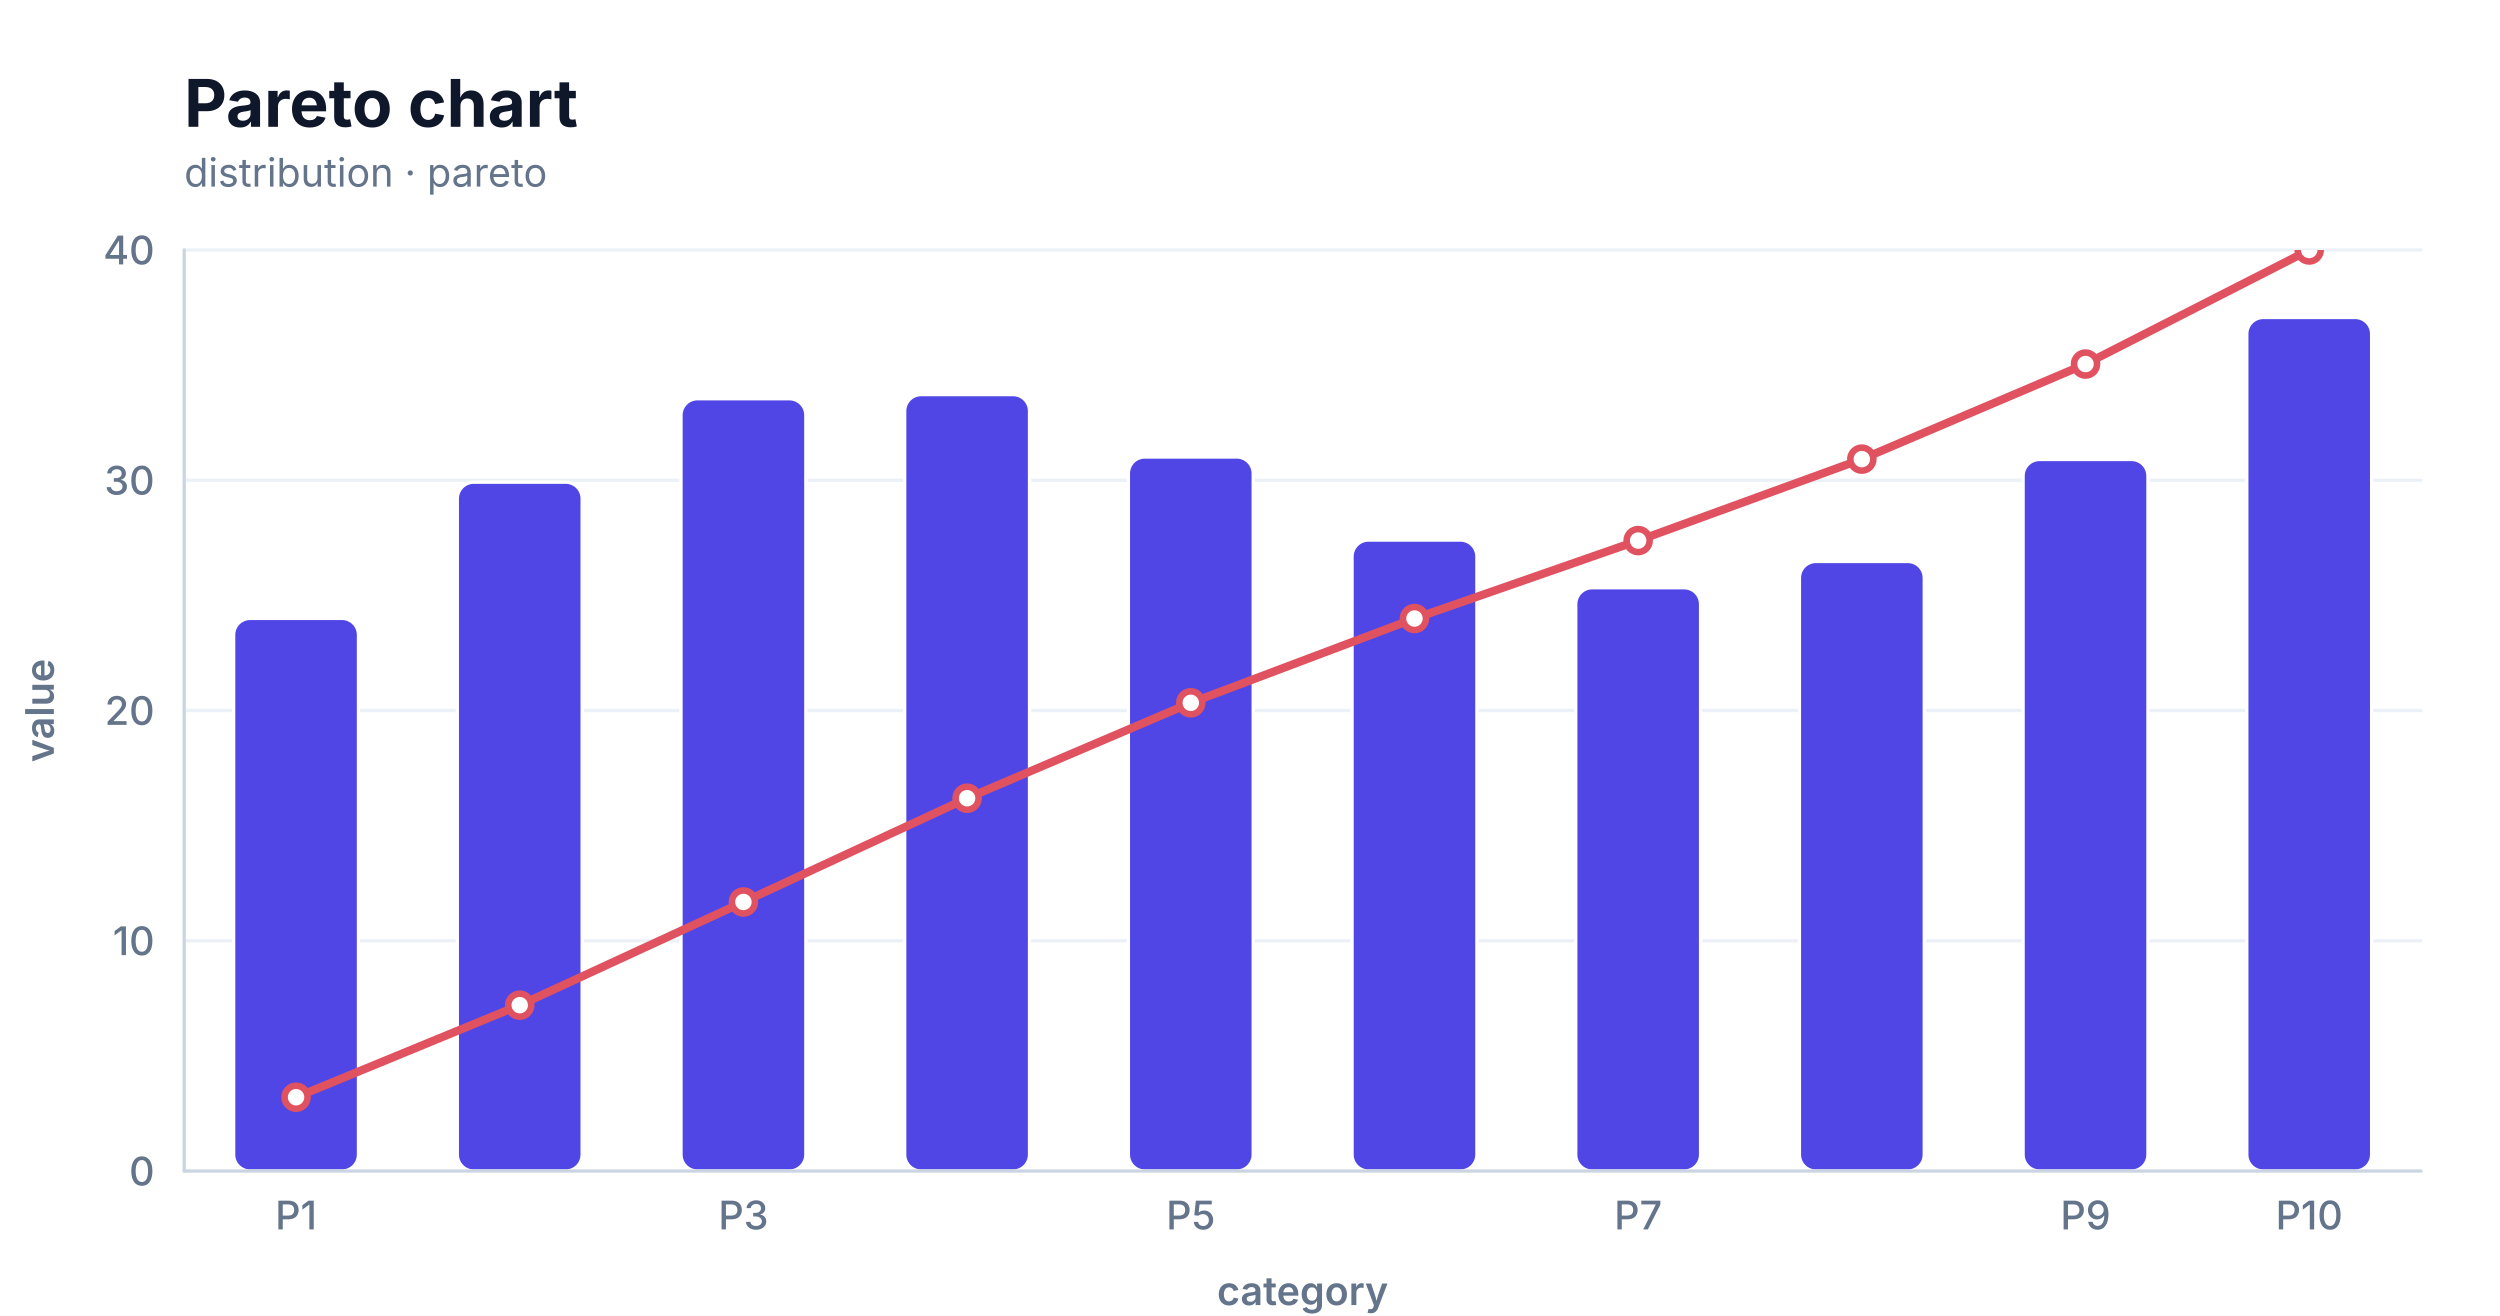
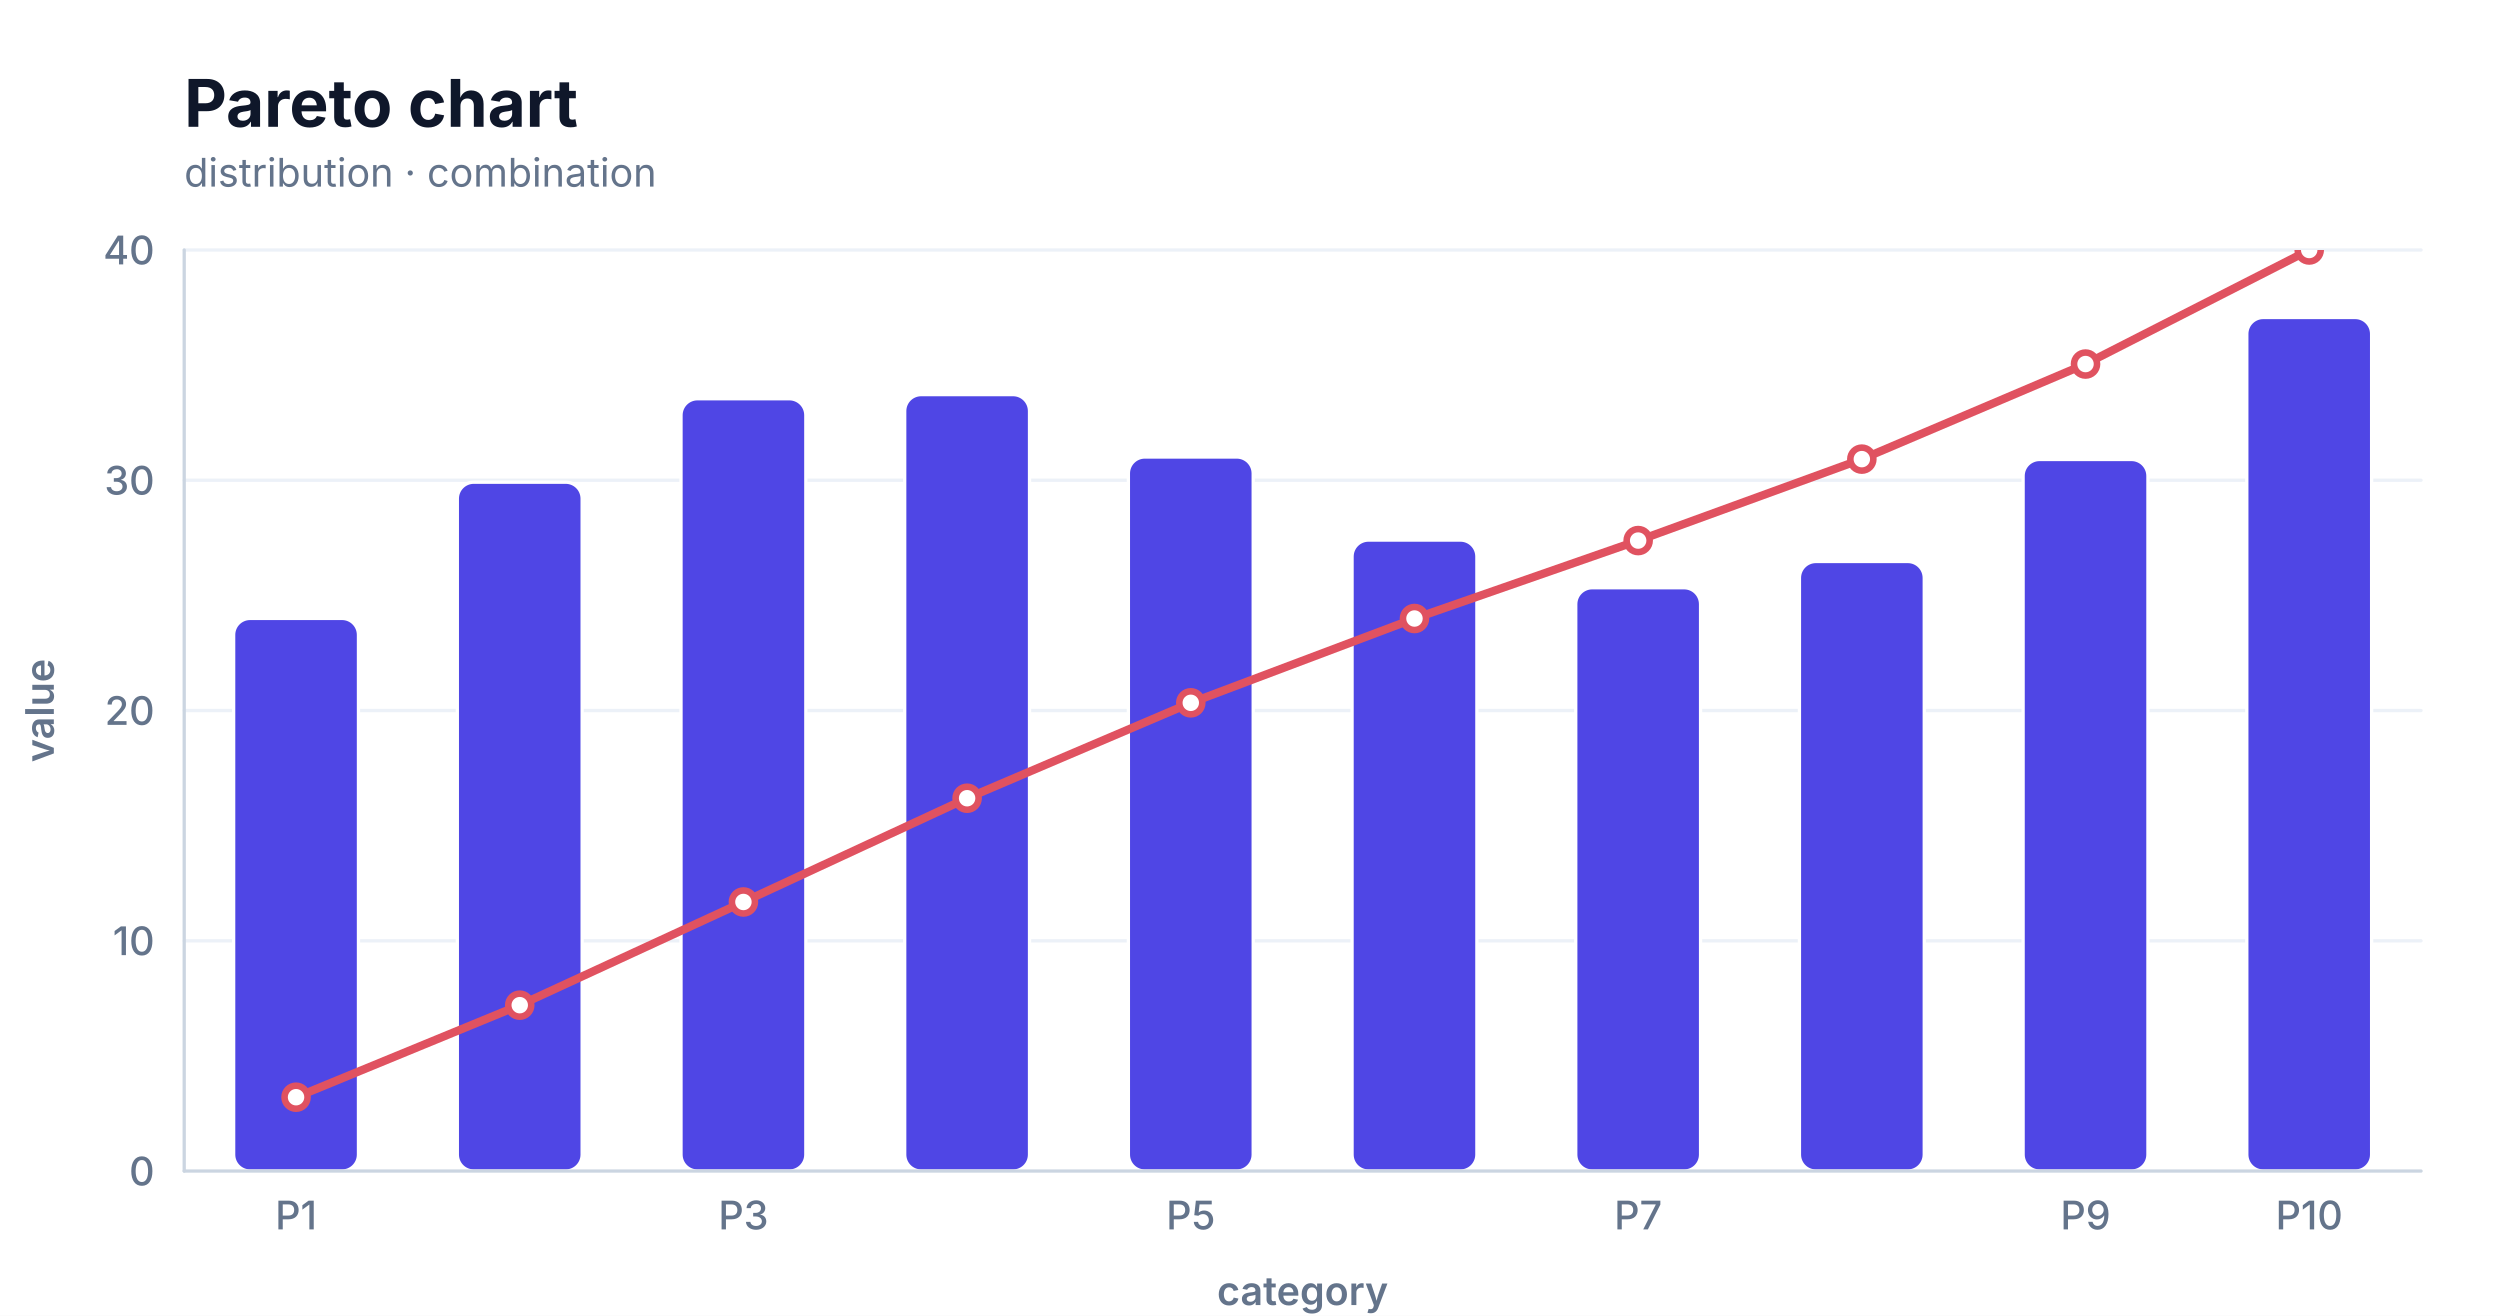
<svg xmlns="http://www.w3.org/2000/svg" width="760" height="400" viewBox="0 0 760 400" role="img" aria-labelledby="title description">
  <defs>
    <clipPath id="clip-1">
      <rect x="56" y="76" width="680" height="280" />
    </clipPath>
  </defs>
  <rect width="100%" height="100%" fill="#ffffff" />
  <g data-scene-node="scene:root">
    <line data-scene-node="axis-y:grid:1" opacity="0.82" x1="56" y1="286" x2="736" y2="286" fill="none" stroke="#e8eef6" stroke-width="1" stroke-linecap="round" />
    <line data-scene-node="axis-y:grid:2" opacity="0.82" x1="56" y1="216" x2="736" y2="216" fill="none" stroke="#e8eef6" stroke-width="1" stroke-linecap="round" />
    <line data-scene-node="axis-y:grid:3" opacity="0.82" x1="56" y1="146" x2="736" y2="146" fill="none" stroke="#e8eef6" stroke-width="1" stroke-linecap="round" />
    <line data-scene-node="axis-y:grid:4" opacity="0.82" x1="56" y1="76" x2="736" y2="76" fill="none" stroke="#e8eef6" stroke-width="1" stroke-linecap="round" />
    <g data-scene-node="layer-0:group" clip-path="url(#clip-1)">
      <rect data-scene-node="layer-0:pareto-bar:0" x="71.028" y="188" width="37.944" height="168" rx="5" fill="#4f46e5" stroke="#ffffff" stroke-width="1" />
      <rect data-scene-node="layer-0:pareto-bar:1" x="139.028" y="146.59" width="37.944" height="209.41" rx="5" fill="#4f46e5" stroke="#ffffff" stroke-width="1" />
      <rect data-scene-node="layer-0:pareto-bar:2" x="207.028" y="121.219" width="37.944" height="234.781" rx="5" fill="#4f46e5" stroke="#ffffff" stroke-width="1" />
      <rect data-scene-node="layer-0:pareto-bar:3" x="275.028" y="119.962" width="37.944" height="236.038" rx="5" fill="#4f46e5" stroke="#ffffff" stroke-width="1" />
      <rect data-scene-node="layer-0:pareto-bar:4" x="343.028" y="138.928" width="37.944" height="217.072" rx="5" fill="#4f46e5" stroke="#ffffff" stroke-width="1" />
      <rect data-scene-node="layer-0:pareto-bar:5" x="411.028" y="164.184" width="37.944" height="191.816" rx="5" fill="#4f46e5" stroke="#ffffff" stroke-width="1" />
      <rect data-scene-node="layer-0:pareto-bar:6" x="479.028" y="178.676" width="37.944" height="177.324" rx="5" fill="#4f46e5" stroke="#ffffff" stroke-width="1" />
      <rect data-scene-node="layer-0:pareto-bar:7" x="547.028" y="170.694" width="37.944" height="185.306" rx="5" fill="#4f46e5" stroke="#ffffff" stroke-width="1" />
      <rect data-scene-node="layer-0:pareto-bar:8" x="615.028" y="139.682" width="37.944" height="216.318" rx="5" fill="#4f46e5" stroke="#ffffff" stroke-width="1" />
      <rect data-scene-node="layer-0:pareto-bar:9" x="683.028" y="96.518" width="37.944" height="259.482" rx="5" fill="#4f46e5" stroke="#ffffff" stroke-width="1" />
      <path data-scene-node="layer-0:pareto-line" d="M 90 333.552 L 158 305.572 L 226 274.201 L 294 242.662 L 362 213.658 L 430 188.028 L 498 164.335 L 566 139.575 L 634 110.671 L 702 76" fill="none" stroke="#e05260" stroke-width="2.5" stroke-linecap="round" stroke-linejoin="round" />
      <circle data-scene-node="layer-0:pareto-point:0" cx="90" cy="333.552" r="3.5" fill="#ffffff" stroke="#e05260" stroke-width="2" />
      <circle data-scene-node="layer-0:pareto-point:1" cx="158" cy="305.572" r="3.5" fill="#ffffff" stroke="#e05260" stroke-width="2" />
      <circle data-scene-node="layer-0:pareto-point:2" cx="226" cy="274.201" r="3.5" fill="#ffffff" stroke="#e05260" stroke-width="2" />
      <circle data-scene-node="layer-0:pareto-point:3" cx="294" cy="242.662" r="3.5" fill="#ffffff" stroke="#e05260" stroke-width="2" />
      <circle data-scene-node="layer-0:pareto-point:4" cx="362" cy="213.658" r="3.5" fill="#ffffff" stroke="#e05260" stroke-width="2" />
      <circle data-scene-node="layer-0:pareto-point:5" cx="430" cy="188.028" r="3.5" fill="#ffffff" stroke="#e05260" stroke-width="2" />
      <circle data-scene-node="layer-0:pareto-point:6" cx="498" cy="164.335" r="3.5" fill="#ffffff" stroke="#e05260" stroke-width="2" />
      <circle data-scene-node="layer-0:pareto-point:7" cx="566" cy="139.575" r="3.5" fill="#ffffff" stroke="#e05260" stroke-width="2" />
      <circle data-scene-node="layer-0:pareto-point:8" cx="634" cy="110.671" r="3.5" fill="#ffffff" stroke="#e05260" stroke-width="2" />
      <circle data-scene-node="layer-0:pareto-point:9" cx="702" cy="76" r="3.5" fill="#ffffff" stroke="#e05260" stroke-width="2" />
    </g>
    <line data-scene-node="axis-x:line" x1="56" y1="356" x2="736" y2="356" fill="none" stroke="#cbd5e1" stroke-width="1" stroke-linecap="round" />
    <line data-scene-node="axis-y:line" x1="56" y1="76" x2="56" y2="356" fill="none" stroke="#cbd5e1" stroke-width="1" stroke-linecap="round" />
    <text data-scene-node="axis-x:label:0" x="90" y="365" fill="#64748b" font-family="Inter, ui-sans-serif, system-ui, -apple-system, BlinkMacSystemFont, &quot;Segoe UI&quot;, sans-serif" font-size="12" font-weight="500" text-anchor="middle" dominant-baseline="text-before-edge">P1</text>
    <text data-scene-node="axis-x:label:1" x="226" y="365" fill="#64748b" font-family="Inter, ui-sans-serif, system-ui, -apple-system, BlinkMacSystemFont, &quot;Segoe UI&quot;, sans-serif" font-size="12" font-weight="500" text-anchor="middle" dominant-baseline="text-before-edge">P3</text>
    <text data-scene-node="axis-x:label:2" x="362" y="365" fill="#64748b" font-family="Inter, ui-sans-serif, system-ui, -apple-system, BlinkMacSystemFont, &quot;Segoe UI&quot;, sans-serif" font-size="12" font-weight="500" text-anchor="middle" dominant-baseline="text-before-edge">P5</text>
    <text data-scene-node="axis-x:label:3" x="498" y="365" fill="#64748b" font-family="Inter, ui-sans-serif, system-ui, -apple-system, BlinkMacSystemFont, &quot;Segoe UI&quot;, sans-serif" font-size="12" font-weight="500" text-anchor="middle" dominant-baseline="text-before-edge">P7</text>
    <text data-scene-node="axis-x:label:4" x="634" y="365" fill="#64748b" font-family="Inter, ui-sans-serif, system-ui, -apple-system, BlinkMacSystemFont, &quot;Segoe UI&quot;, sans-serif" font-size="12" font-weight="500" text-anchor="middle" dominant-baseline="text-before-edge">P9</text>
    <text data-scene-node="axis-x:label:5" x="702" y="365" fill="#64748b" font-family="Inter, ui-sans-serif, system-ui, -apple-system, BlinkMacSystemFont, &quot;Segoe UI&quot;, sans-serif" font-size="12" font-weight="500" text-anchor="middle" dominant-baseline="text-before-edge">P10</text>
    <text data-scene-node="axis-x:title" x="396" y="388" fill="#64748b" font-family="Inter, ui-sans-serif, system-ui, -apple-system, BlinkMacSystemFont, &quot;Segoe UI&quot;, sans-serif" font-size="12" font-weight="600" text-anchor="middle" dominant-baseline="text-before-edge">category</text>
    <text data-scene-node="axis-y:label:0" x="47" y="356" fill="#64748b" font-family="Inter, ui-sans-serif, system-ui, -apple-system, BlinkMacSystemFont, &quot;Segoe UI&quot;, sans-serif" font-size="12" font-weight="500" text-anchor="end" dominant-baseline="central">0</text>
    <text data-scene-node="axis-y:label:1" x="47" y="286" fill="#64748b" font-family="Inter, ui-sans-serif, system-ui, -apple-system, BlinkMacSystemFont, &quot;Segoe UI&quot;, sans-serif" font-size="12" font-weight="500" text-anchor="end" dominant-baseline="central">10</text>
    <text data-scene-node="axis-y:label:2" x="47" y="216" fill="#64748b" font-family="Inter, ui-sans-serif, system-ui, -apple-system, BlinkMacSystemFont, &quot;Segoe UI&quot;, sans-serif" font-size="12" font-weight="500" text-anchor="end" dominant-baseline="central">20</text>
    <text data-scene-node="axis-y:label:3" x="47" y="146" fill="#64748b" font-family="Inter, ui-sans-serif, system-ui, -apple-system, BlinkMacSystemFont, &quot;Segoe UI&quot;, sans-serif" font-size="12" font-weight="500" text-anchor="end" dominant-baseline="central">30</text>
    <text data-scene-node="axis-y:label:4" x="47" y="76" fill="#64748b" font-family="Inter, ui-sans-serif, system-ui, -apple-system, BlinkMacSystemFont, &quot;Segoe UI&quot;, sans-serif" font-size="12" font-weight="500" text-anchor="end" dominant-baseline="central">40</text>
    <text data-scene-node="axis-y:title" x="12" y="216" fill="#64748b" font-family="Inter, ui-sans-serif, system-ui, -apple-system, BlinkMacSystemFont, &quot;Segoe UI&quot;, sans-serif" font-size="12" font-weight="600" text-anchor="middle" dominant-baseline="central" transform="rotate(-90 12 216)">value</text>
    <text data-scene-node="chart:title" x="56" y="24" fill="#0f172a" font-family="Inter, ui-sans-serif, system-ui, -apple-system, BlinkMacSystemFont, &quot;Segoe UI&quot;, sans-serif" font-size="20" font-weight="700" text-anchor="start" dominant-baseline="text-before-edge">Pareto chart</text>
-     <text data-scene-node="chart:subtitle" x="56" y="48" fill="#64748b" font-family="Inter, ui-sans-serif, system-ui, -apple-system, BlinkMacSystemFont, &quot;Segoe UI&quot;, sans-serif" font-size="12" font-weight="400" text-anchor="start" dominant-baseline="text-before-edge">distribution · pareto</text>
+     <text data-scene-node="chart:subtitle" x="56" y="48" fill="#64748b" font-family="Inter, ui-sans-serif, system-ui, -apple-system, BlinkMacSystemFont, &quot;Segoe UI&quot;, sans-serif" font-size="12" font-weight="400" text-anchor="start" dominant-baseline="text-before-edge">distribution · combination</text>
  </g>
</svg>
